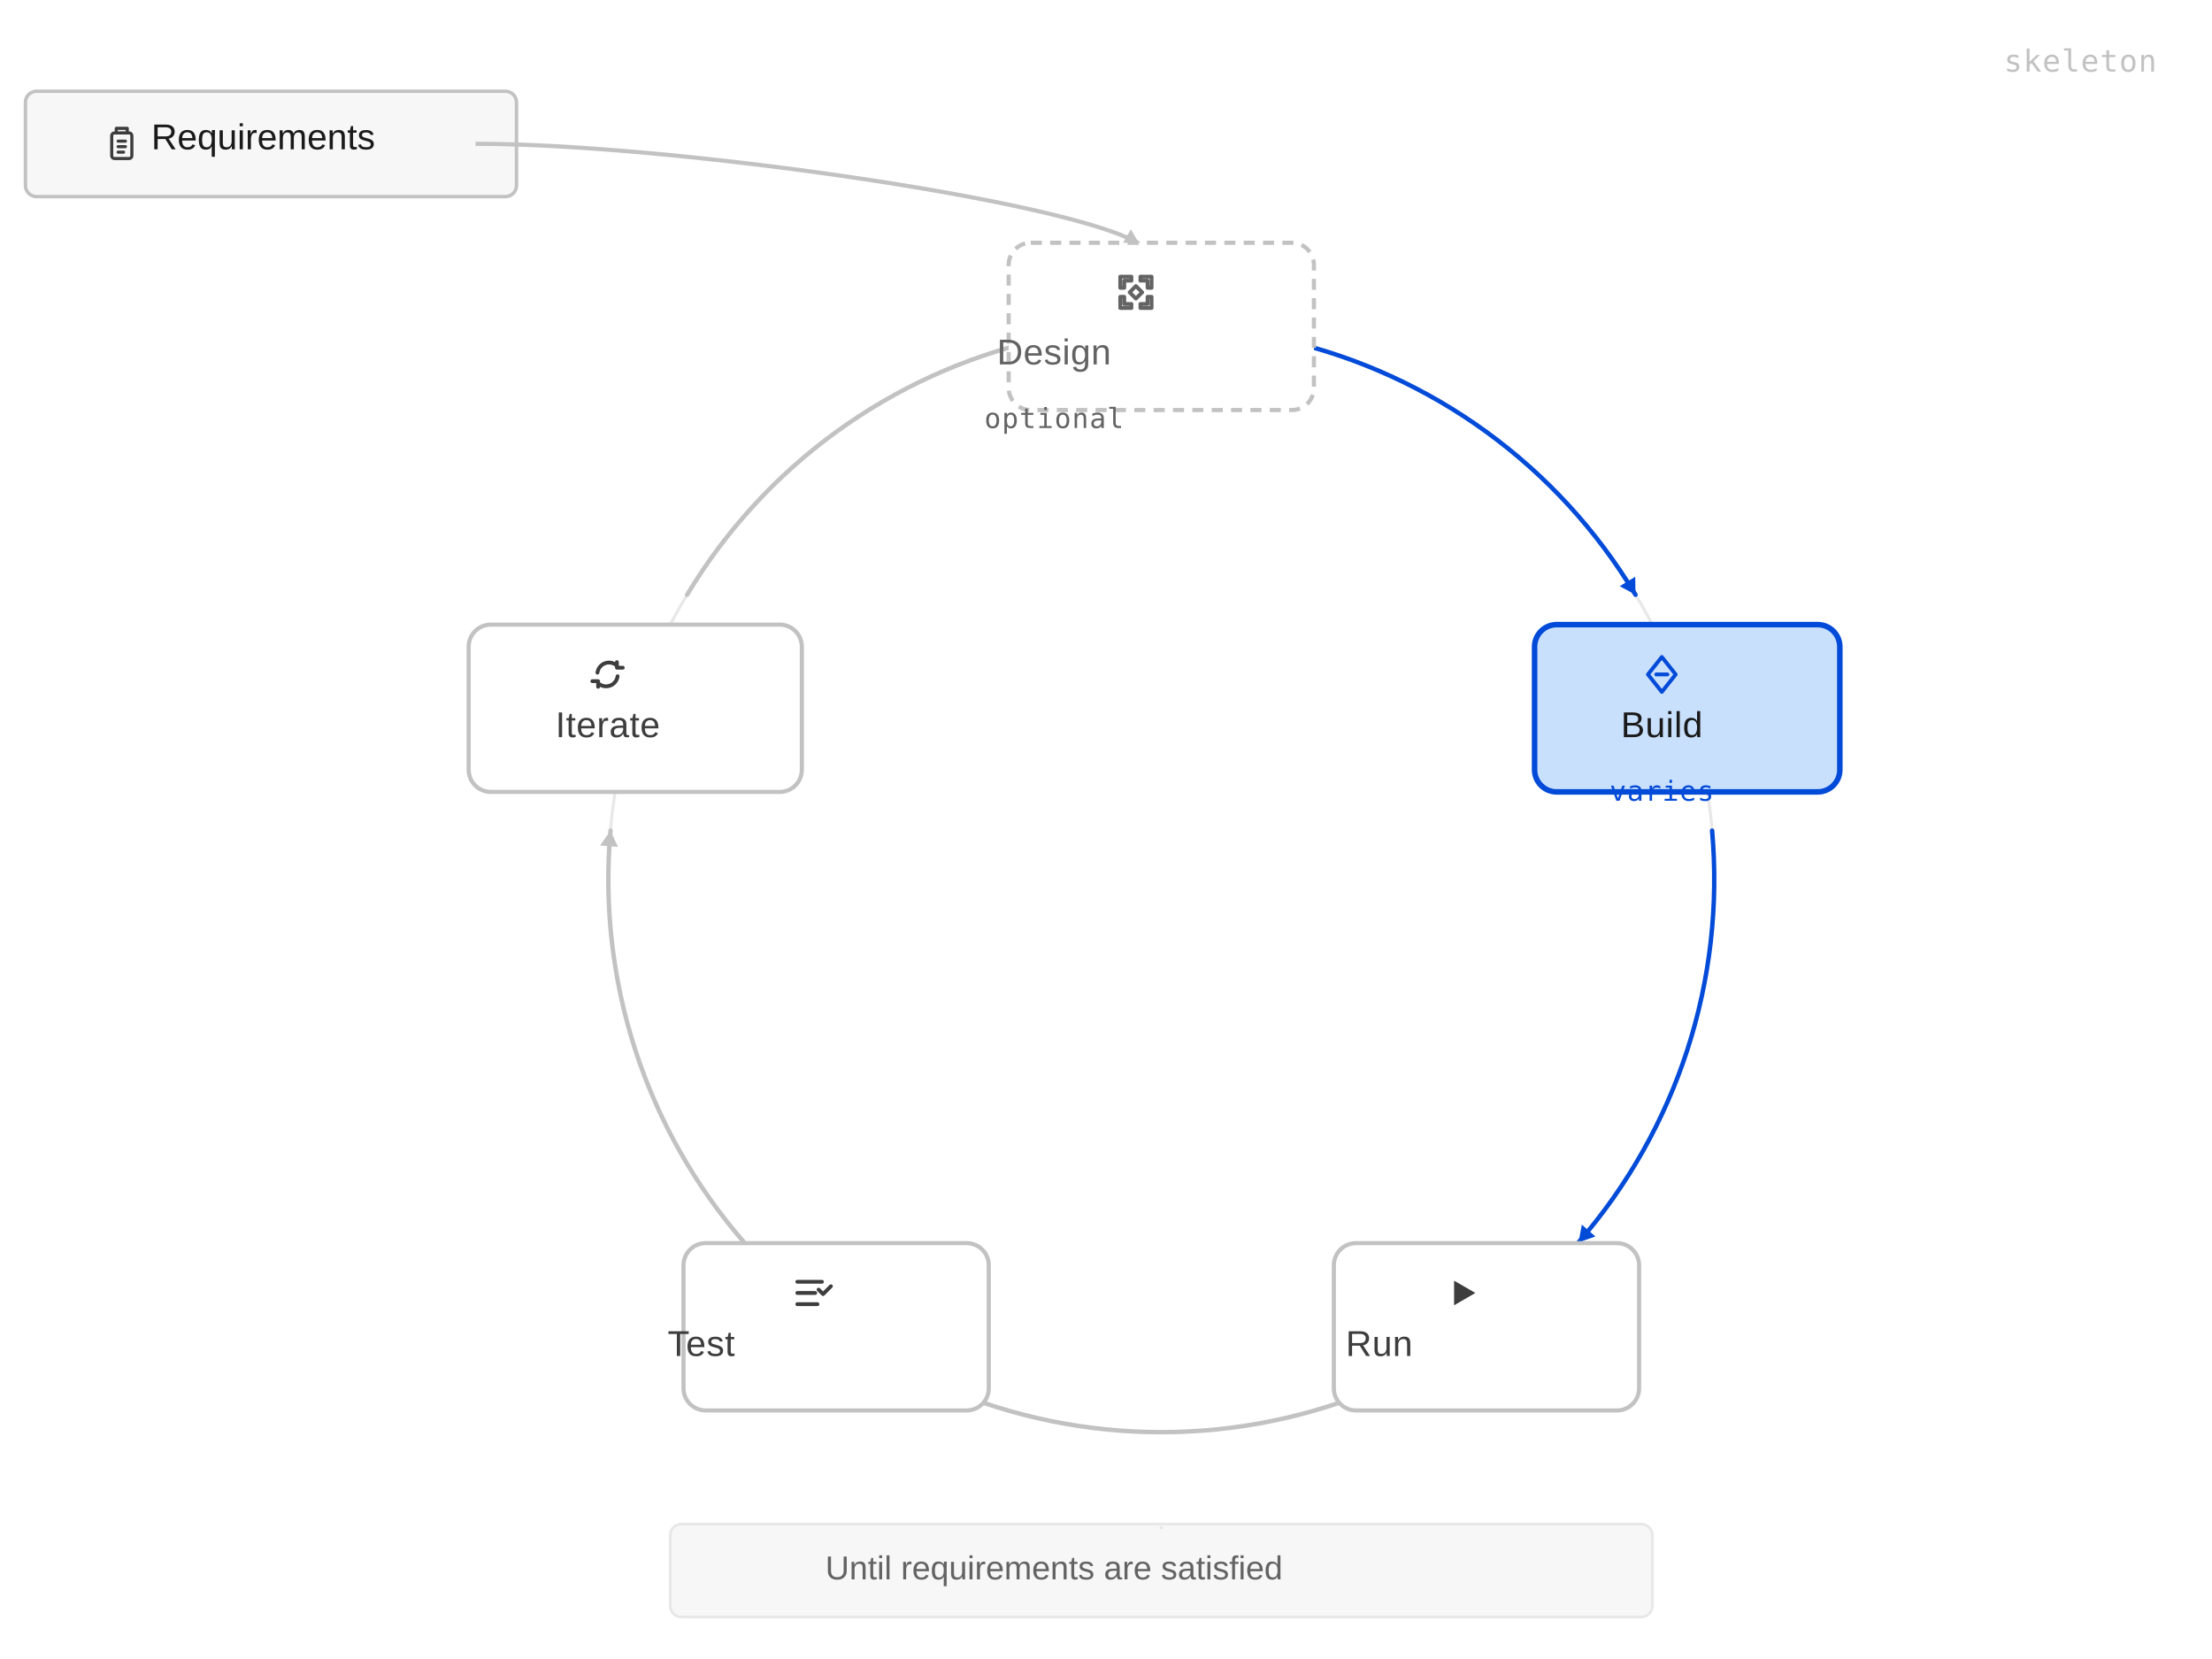
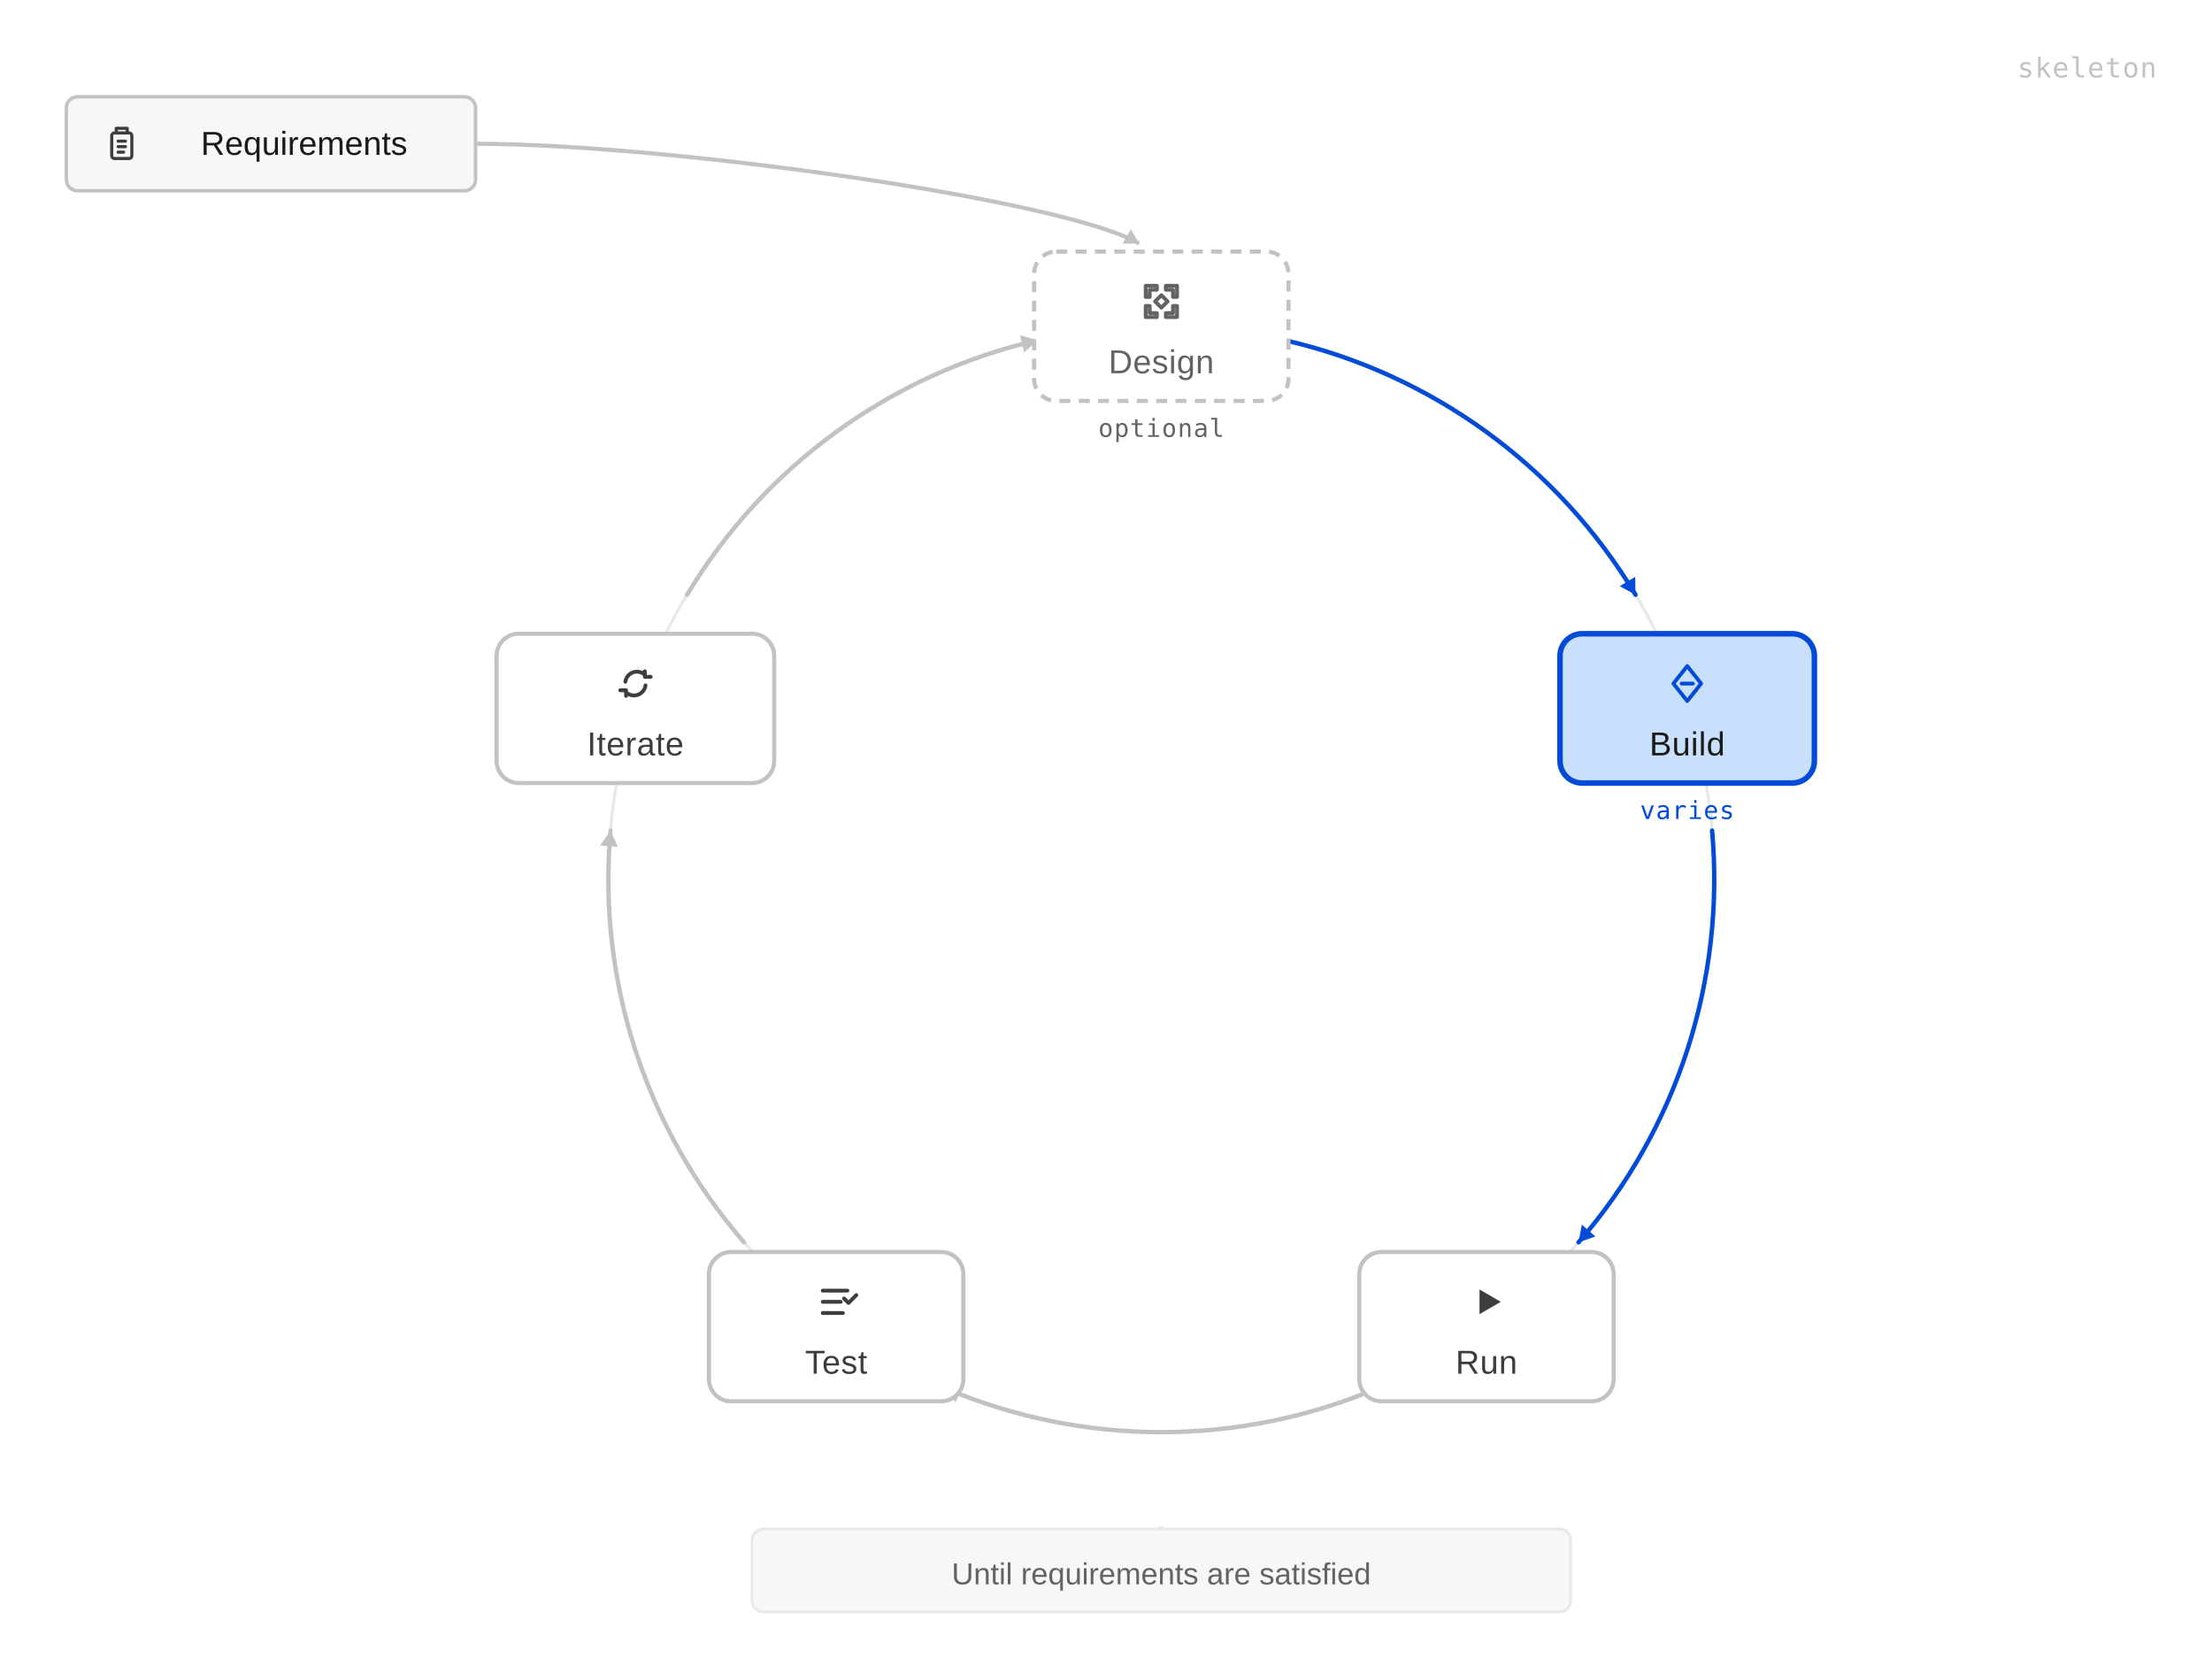
<svg xmlns="http://www.w3.org/2000/svg" viewBox="0 0 800 600" width="800" height="600" role="img" aria-label="The coding feedback loop">
  <rect width="800" height="600" fill="#ffffff" />
  <circle cx="420" cy="318" r="200" fill="none" stroke="#e8e8e8" stroke-width="1.1" />
  <path d="M464.9 123.1 A200 200 0 0 1 591.5 215.1" fill="none" stroke="#024ad8" stroke-width="1.6" stroke-linecap="round" />
  <path d="M591.5 215.1 L585.8 212.0 L591.4 208.6 Z" fill="#024ad8" />
  <path d="M619.2 300.4 A200 200 0 0 1 570.9 449.3" fill="none" stroke="#024ad8" stroke-width="1.6" stroke-linecap="round" />
  <path d="M570.9 449.3 L572.1 442.9 L577.0 447.2 Z" fill="#024ad8" />
  <path d="M498.3 502.0 A200 200 0 0 1 341.7 502.0" fill="none" stroke="#c2c2c2" stroke-width="1.6" stroke-linecap="round" />
  <path d="M341.7 502.0 L348.2 501.3 L345.6 507.2 Z" fill="#c2c2c2" />
  <path d="M269.1 449.3 A200 200 0 0 1 220.8 300.4" fill="none" stroke="#c2c2c2" stroke-width="1.6" stroke-linecap="round" />
  <path d="M220.8 300.4 L223.5 306.3 L217.0 305.8 Z" fill="#c2c2c2" />
  <path d="M248.5 215.1 A200 200 0 0 1 375.1 123.1" fill="none" stroke="#c2c2c2" stroke-width="1.6" stroke-linecap="round" />
  <path d="M375.1 123.1 L370.4 127.5 L368.9 121.2 Z" fill="#c2c2c2" />
-   <rect x="9.2" y="33.0" width="177.6" height="38.1" rx="4" ry="4" fill="#f7f7f7" stroke="#c2c2c2" stroke-width="1.25" />
+   <rect x="24" y="35" width="148" height="34" rx="4" ry="4" fill="#f7f7f7" stroke="#c2c2c2" stroke-width="1.25" />
  <g transform="translate(36.1 44.1) scale(0.662)" fill="none" stroke="#3d3d3d" stroke-width="1.7" stroke-linecap="round" stroke-linejoin="round">
    <path d="M9 3.5h6v2.5H9zM8 6h8a1.5 1.5 0 0 1 1.5 1.5v11A1.5 1.5 0 0 1 16 20H8a1.5 1.5 0 0 1-1.5-1.5v-11A1.5 1.5 0 0 1 8 6zM10 10.5h4M10 13.5h4M10 16.5h3" />
  </g>
-   <text x="95.2" y="54.0" text-anchor="middle" font-family="IBM Plex Sans, Helvetica Neue, Arial, sans-serif" font-size="13" font-weight="500" fill="#1a1a1a">Requirements</text>
+   <text x="110" y="56" text-anchor="middle" font-family="IBM Plex Sans, Helvetica Neue, Arial, sans-serif" font-size="12" font-weight="500" fill="#1a1a1a">Requirements</text>
  <path d="M172 52 C242 52, 385.5 72.4, 412.0 88.1" fill="none" stroke="#c2c2c2" stroke-width="1.5" />
  <path d="M412.0 88.1 L406.0 88.1 L409.0 82.9 Z" fill="#c2c2c2" />
-   <rect x="242.4" y="551.2" width="355.2" height="33.6" rx="4" fill="#f7f7f7" stroke="#e8e8e8" stroke-width="1" />
-   <text x="381.2" y="571.2" text-anchor="middle" font-family="IBM Plex Sans, Helvetica Neue, Arial, sans-serif" font-size="12" fill="#636363">Until requirements are satisfied</text>
+   <rect x="272" y="553" width="296" height="30" rx="4" fill="#f7f7f7" stroke="#e8e8e8" stroke-width="1" />
+   <text x="420" y="573" text-anchor="middle" font-family="IBM Plex Sans, Helvetica Neue, Arial, sans-serif" font-size="11" fill="#636363">Until requirements are satisfied</text>
  <path d="M420.0 552.0 L420 553" fill="none" stroke="#e8e8e8" stroke-width="1.2" stroke-dasharray="3 3" />
-   <rect x="364.8" y="87.8" width="110.4" height="60.5" rx="8" ry="8" fill="#ffffff" stroke="#c2c2c2" stroke-width="1.5" stroke-dasharray="4 3" />
-   <g transform="translate(401.1 96.0) scale(0.810)" fill="none" stroke="#636363" stroke-width="1.7" stroke-linecap="round" stroke-linejoin="round">
+   <rect x="374.0" y="91.0" width="92" height="54" rx="8" ry="8" fill="#ffffff" stroke="#c2c2c2" stroke-width="1.5" stroke-dasharray="4 3" />
+   <g transform="translate(410.3 99.3) scale(0.810)" fill="none" stroke="#636363" stroke-width="1.7" stroke-linecap="round" stroke-linejoin="round">
    <path d="M5 5h5v1.8H6.8V10H5V5zM14 5h5v5h-1.8V6.8H14V5zM5 14h1.8v3.2H10V19H5v-5zM17.2 14H19v5h-5v-1.8h3.2V14zM9.2 12l2.8-2.8L14.8 12 12 14.8z" />
  </g>
-   <text x="381.2" y="131.8" text-anchor="middle" font-family="IBM Plex Sans, Helvetica Neue, Arial, sans-serif" font-size="13" font-weight="500" letter-spacing="0.16" fill="#636363">Design</text>
-   <text x="381.2" y="154.8" text-anchor="middle" font-family="IBM Plex Mono, ui-monospace, Menlo, monospace" font-size="10" letter-spacing="0.32" fill="#636363">optional</text>
-   <rect x="555.0" y="225.9" width="110.4" height="60.5" rx="8" ry="8" fill="#c9e0fc" stroke="#024ad8" stroke-width="2.0" />
-   <g transform="translate(591.3 234.2) scale(0.810)" fill="none" stroke="#024ad8" stroke-width="1.7" stroke-linecap="round" stroke-linejoin="round">
+   <text x="420.0" y="135.0" text-anchor="middle" font-family="IBM Plex Sans, Helvetica Neue, Arial, sans-serif" font-size="12" font-weight="500" letter-spacing="0.16" fill="#636363">Design</text>
+   <text x="420.0" y="158.0" text-anchor="middle" font-family="IBM Plex Mono, ui-monospace, Menlo, monospace" font-size="9" letter-spacing="0.32" fill="#636363">optional</text>
+   <rect x="564.2" y="229.2" width="92" height="54" rx="8" ry="8" fill="#c9e0fc" stroke="#024ad8" stroke-width="2.0" />
+   <g transform="translate(600.5 237.5) scale(0.810)" fill="none" stroke="#024ad8" stroke-width="1.7" stroke-linecap="round" stroke-linejoin="round">
    <path d="M12 4.2 18.2 12 12 19.8 5.8 12zM9.5 12h5" />
  </g>
-   <text x="601.0" y="266.6" text-anchor="middle" font-family="IBM Plex Sans, Helvetica Neue, Arial, sans-serif" font-size="13" font-weight="500" letter-spacing="0.16" fill="#1a1a1a">Build</text>
-   <text x="601.0" y="289.6" text-anchor="middle" font-family="IBM Plex Mono, ui-monospace, Menlo, monospace" font-size="10" letter-spacing="0.32" fill="#024ad8">varies</text>
-   <rect x="482.4" y="449.6" width="110.4" height="60.5" rx="8" ry="8" fill="#ffffff" stroke="#c2c2c2" stroke-width="1.5" />
-   <g transform="translate(518.6 457.9) scale(0.810)">
+   <text x="610.2" y="273.2" text-anchor="middle" font-family="IBM Plex Sans, Helvetica Neue, Arial, sans-serif" font-size="12" font-weight="500" letter-spacing="0.16" fill="#1a1a1a">Build</text>
+   <text x="610.2" y="296.2" text-anchor="middle" font-family="IBM Plex Mono, ui-monospace, Menlo, monospace" font-size="9" letter-spacing="0.32" fill="#024ad8">varies</text>
+   <rect x="491.6" y="452.8" width="92" height="54" rx="8" ry="8" fill="#ffffff" stroke="#c2c2c2" stroke-width="1.5" />
+   <g transform="translate(527.8 461.1) scale(0.810)">
    <path d="M9 6.5l9.5 5.5L9 17.5z" fill="#3d3d3d" stroke="none" />
  </g>
-   <text x="498.8" y="490.4" text-anchor="middle" font-family="IBM Plex Sans, Helvetica Neue, Arial, sans-serif" font-size="13" font-weight="500" letter-spacing="0.16" fill="#3d3d3d">Run</text>
-   <rect x="247.2" y="449.6" width="110.4" height="60.5" rx="8" ry="8" fill="#ffffff" stroke="#c2c2c2" stroke-width="1.5" />
-   <g transform="translate(283.5 457.9) scale(0.810)" fill="none" stroke="#3d3d3d" stroke-width="1.7" stroke-linecap="round" stroke-linejoin="round">
+   <text x="537.6" y="496.8" text-anchor="middle" font-family="IBM Plex Sans, Helvetica Neue, Arial, sans-serif" font-size="12" font-weight="500" letter-spacing="0.16" fill="#3d3d3d">Run</text>
+   <rect x="256.4" y="452.8" width="92" height="54" rx="8" ry="8" fill="#ffffff" stroke="#c2c2c2" stroke-width="1.5" />
+   <g transform="translate(292.7 461.1) scale(0.810)" fill="none" stroke="#3d3d3d" stroke-width="1.7" stroke-linecap="round" stroke-linejoin="round">
    <path d="M6 7h11M6 12h8M6 17h9M15.5 10.5l2 2 3.5-3.5" />
  </g>
-   <text x="253.6" y="490.4" text-anchor="middle" font-family="IBM Plex Sans, Helvetica Neue, Arial, sans-serif" font-size="13" font-weight="500" letter-spacing="0.16" fill="#3d3d3d">Test</text>
-   <rect x="169.5" y="225.9" width="120.5" height="60.5" rx="8" ry="8" fill="#ffffff" stroke="#c2c2c2" stroke-width="1.5" />
-   <g transform="translate(210.0 234.2) scale(0.810)" fill="none" stroke="#3d3d3d" stroke-width="1.7" stroke-linecap="round" stroke-linejoin="round">
+   <text x="302.4" y="496.8" text-anchor="middle" font-family="IBM Plex Sans, Helvetica Neue, Arial, sans-serif" font-size="12" font-weight="500" letter-spacing="0.16" fill="#3d3d3d">Test</text>
+   <rect x="179.6" y="229.2" width="100.4" height="54" rx="8" ry="8" fill="#ffffff" stroke="#c2c2c2" stroke-width="1.5" />
+   <g transform="translate(220.1 237.5) scale(0.810)" fill="none" stroke="#3d3d3d" stroke-width="1.7" stroke-linecap="round" stroke-linejoin="round">
    <path d="M7.5 11.2a5.2 5.2 0 0 1 8.6-3.2M16.2 6.5V9h2.6M16.5 12.8a5.2 5.2 0 0 1-8.6 3.2M7.8 17.5V15H5.2" />
  </g>
-   <text x="219.8" y="266.6" text-anchor="middle" font-family="IBM Plex Sans, Helvetica Neue, Arial, sans-serif" font-size="13" font-weight="500" letter-spacing="0.16" fill="#3d3d3d">Iterate</text>
-   <text x="780" y="25.9" text-anchor="end" font-family="IBM Plex Mono, ui-monospace, Menlo, monospace" font-size="11" letter-spacing="0.32" fill="#c2c2c2">skeleton</text>
+   <text x="229.8" y="273.2" text-anchor="middle" font-family="IBM Plex Sans, Helvetica Neue, Arial, sans-serif" font-size="12" font-weight="500" letter-spacing="0.16" fill="#3d3d3d">Iterate</text>
+   <text x="780" y="28" text-anchor="end" font-family="IBM Plex Mono, ui-monospace, Menlo, monospace" font-size="10" letter-spacing="0.32" fill="#c2c2c2">skeleton</text>
</svg>
